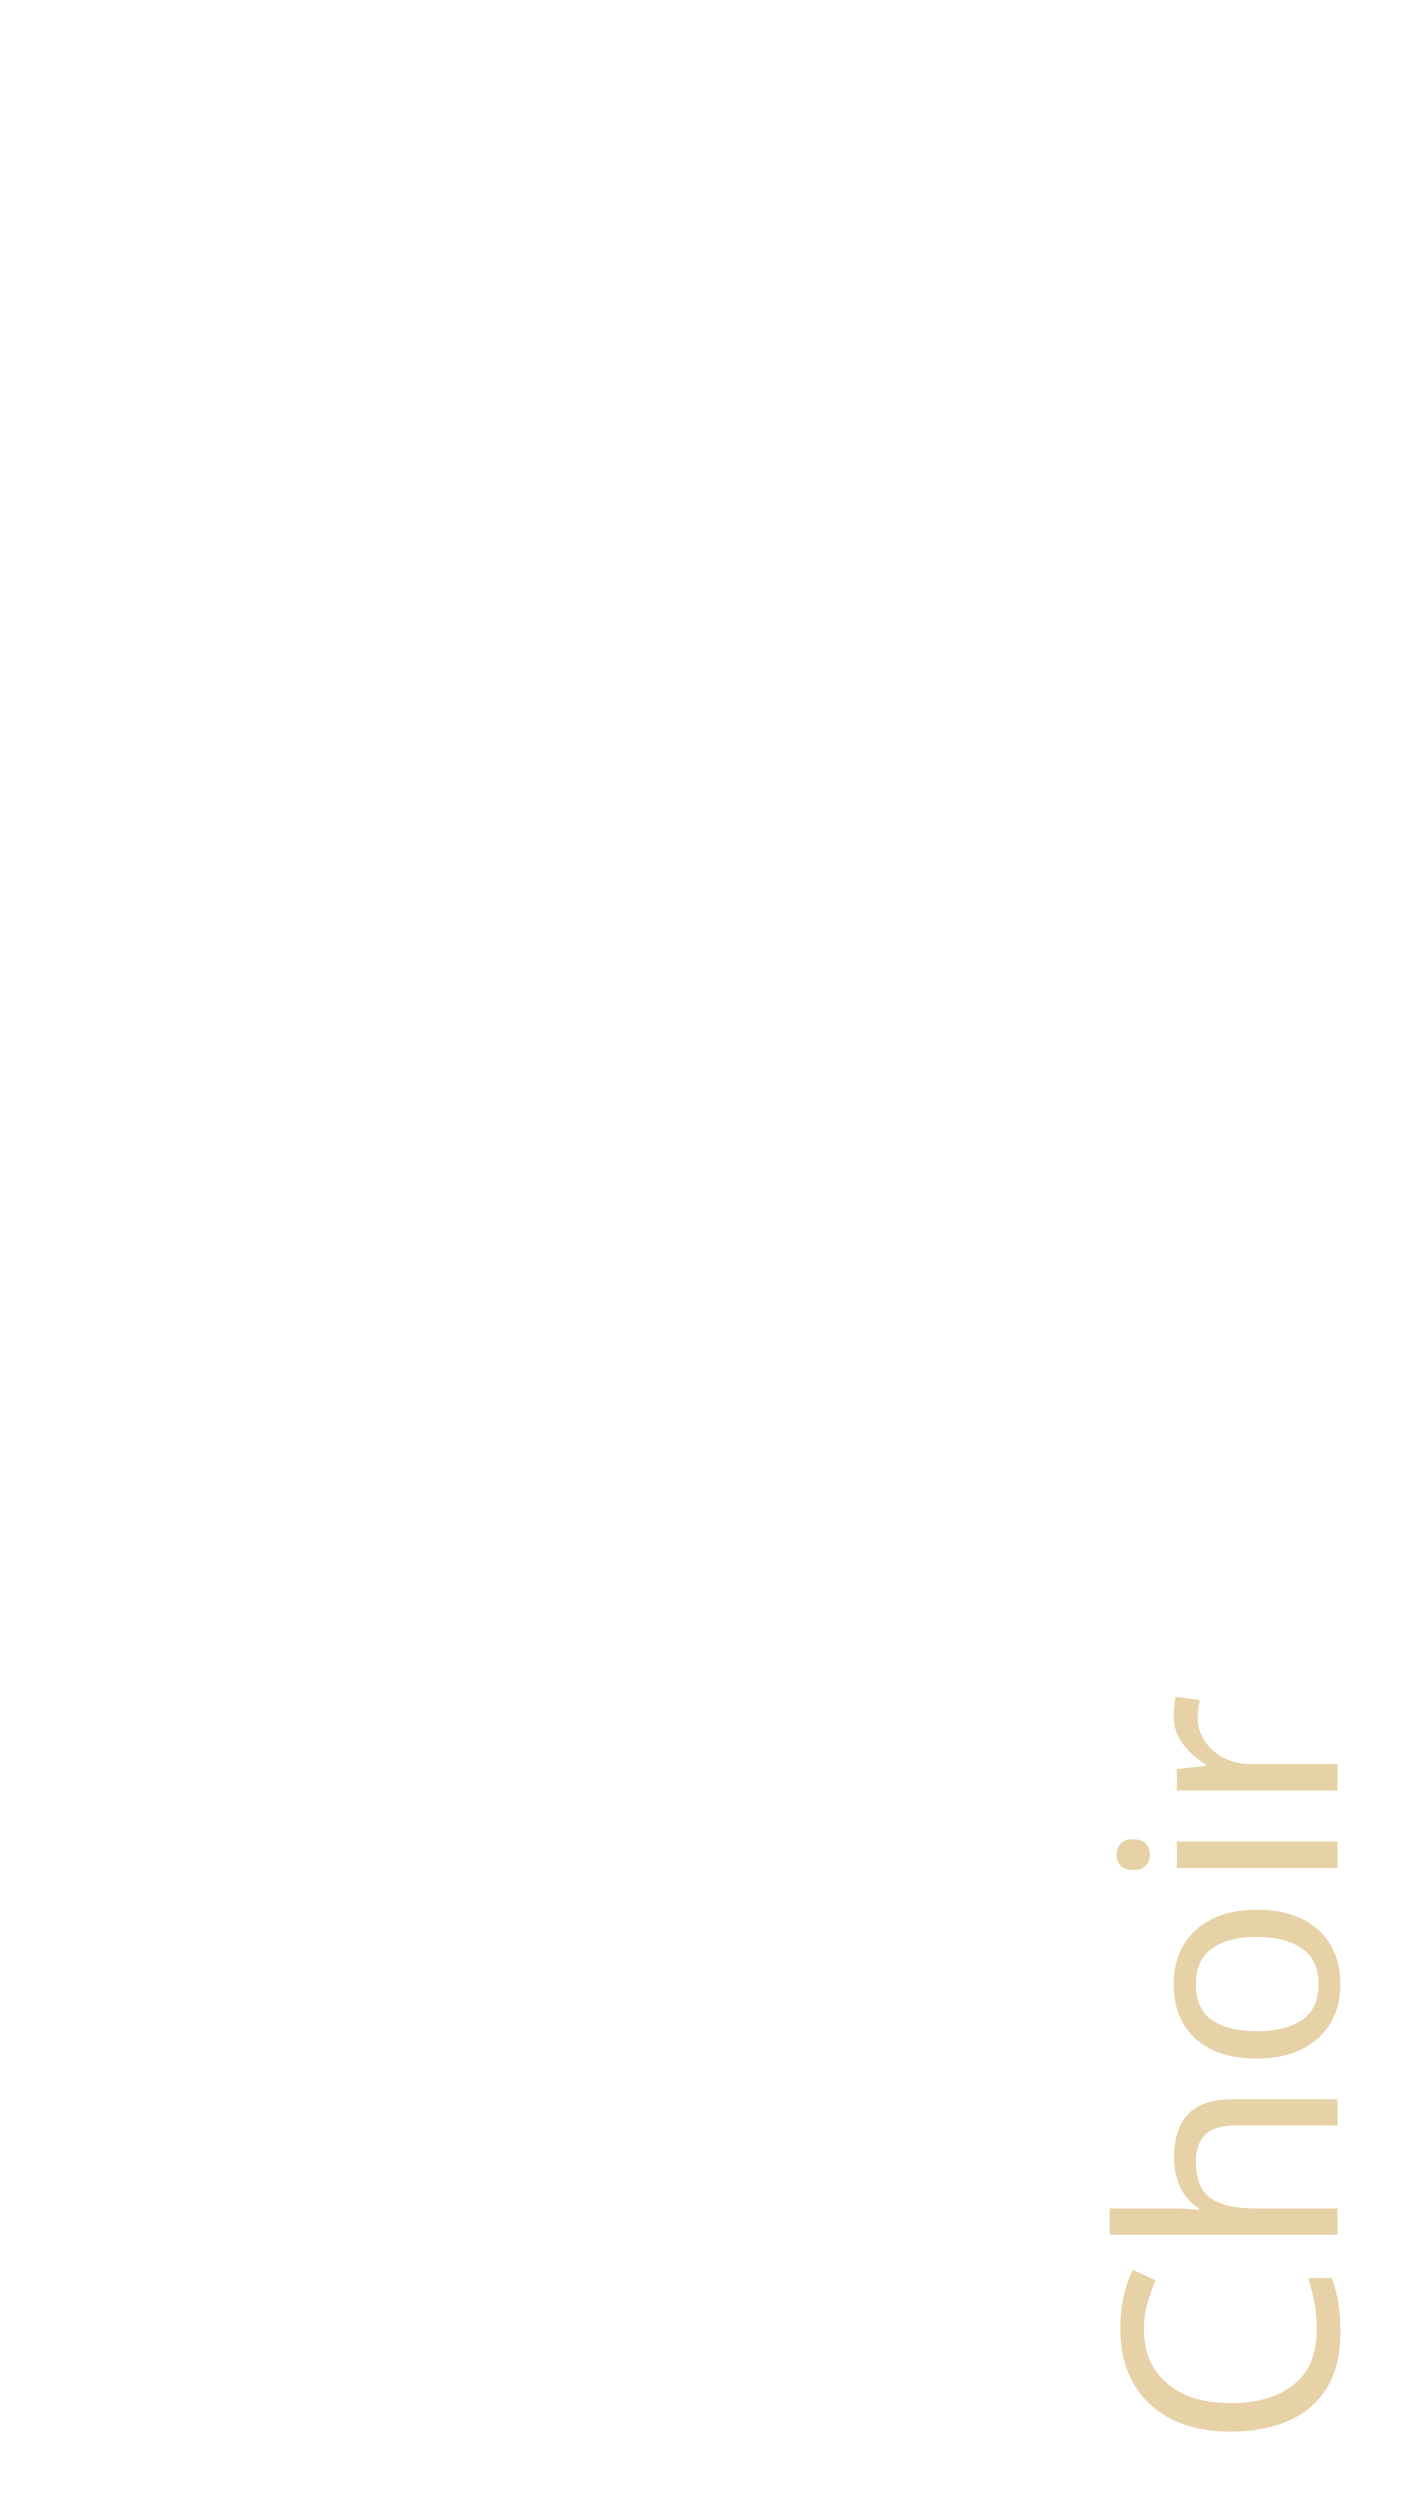
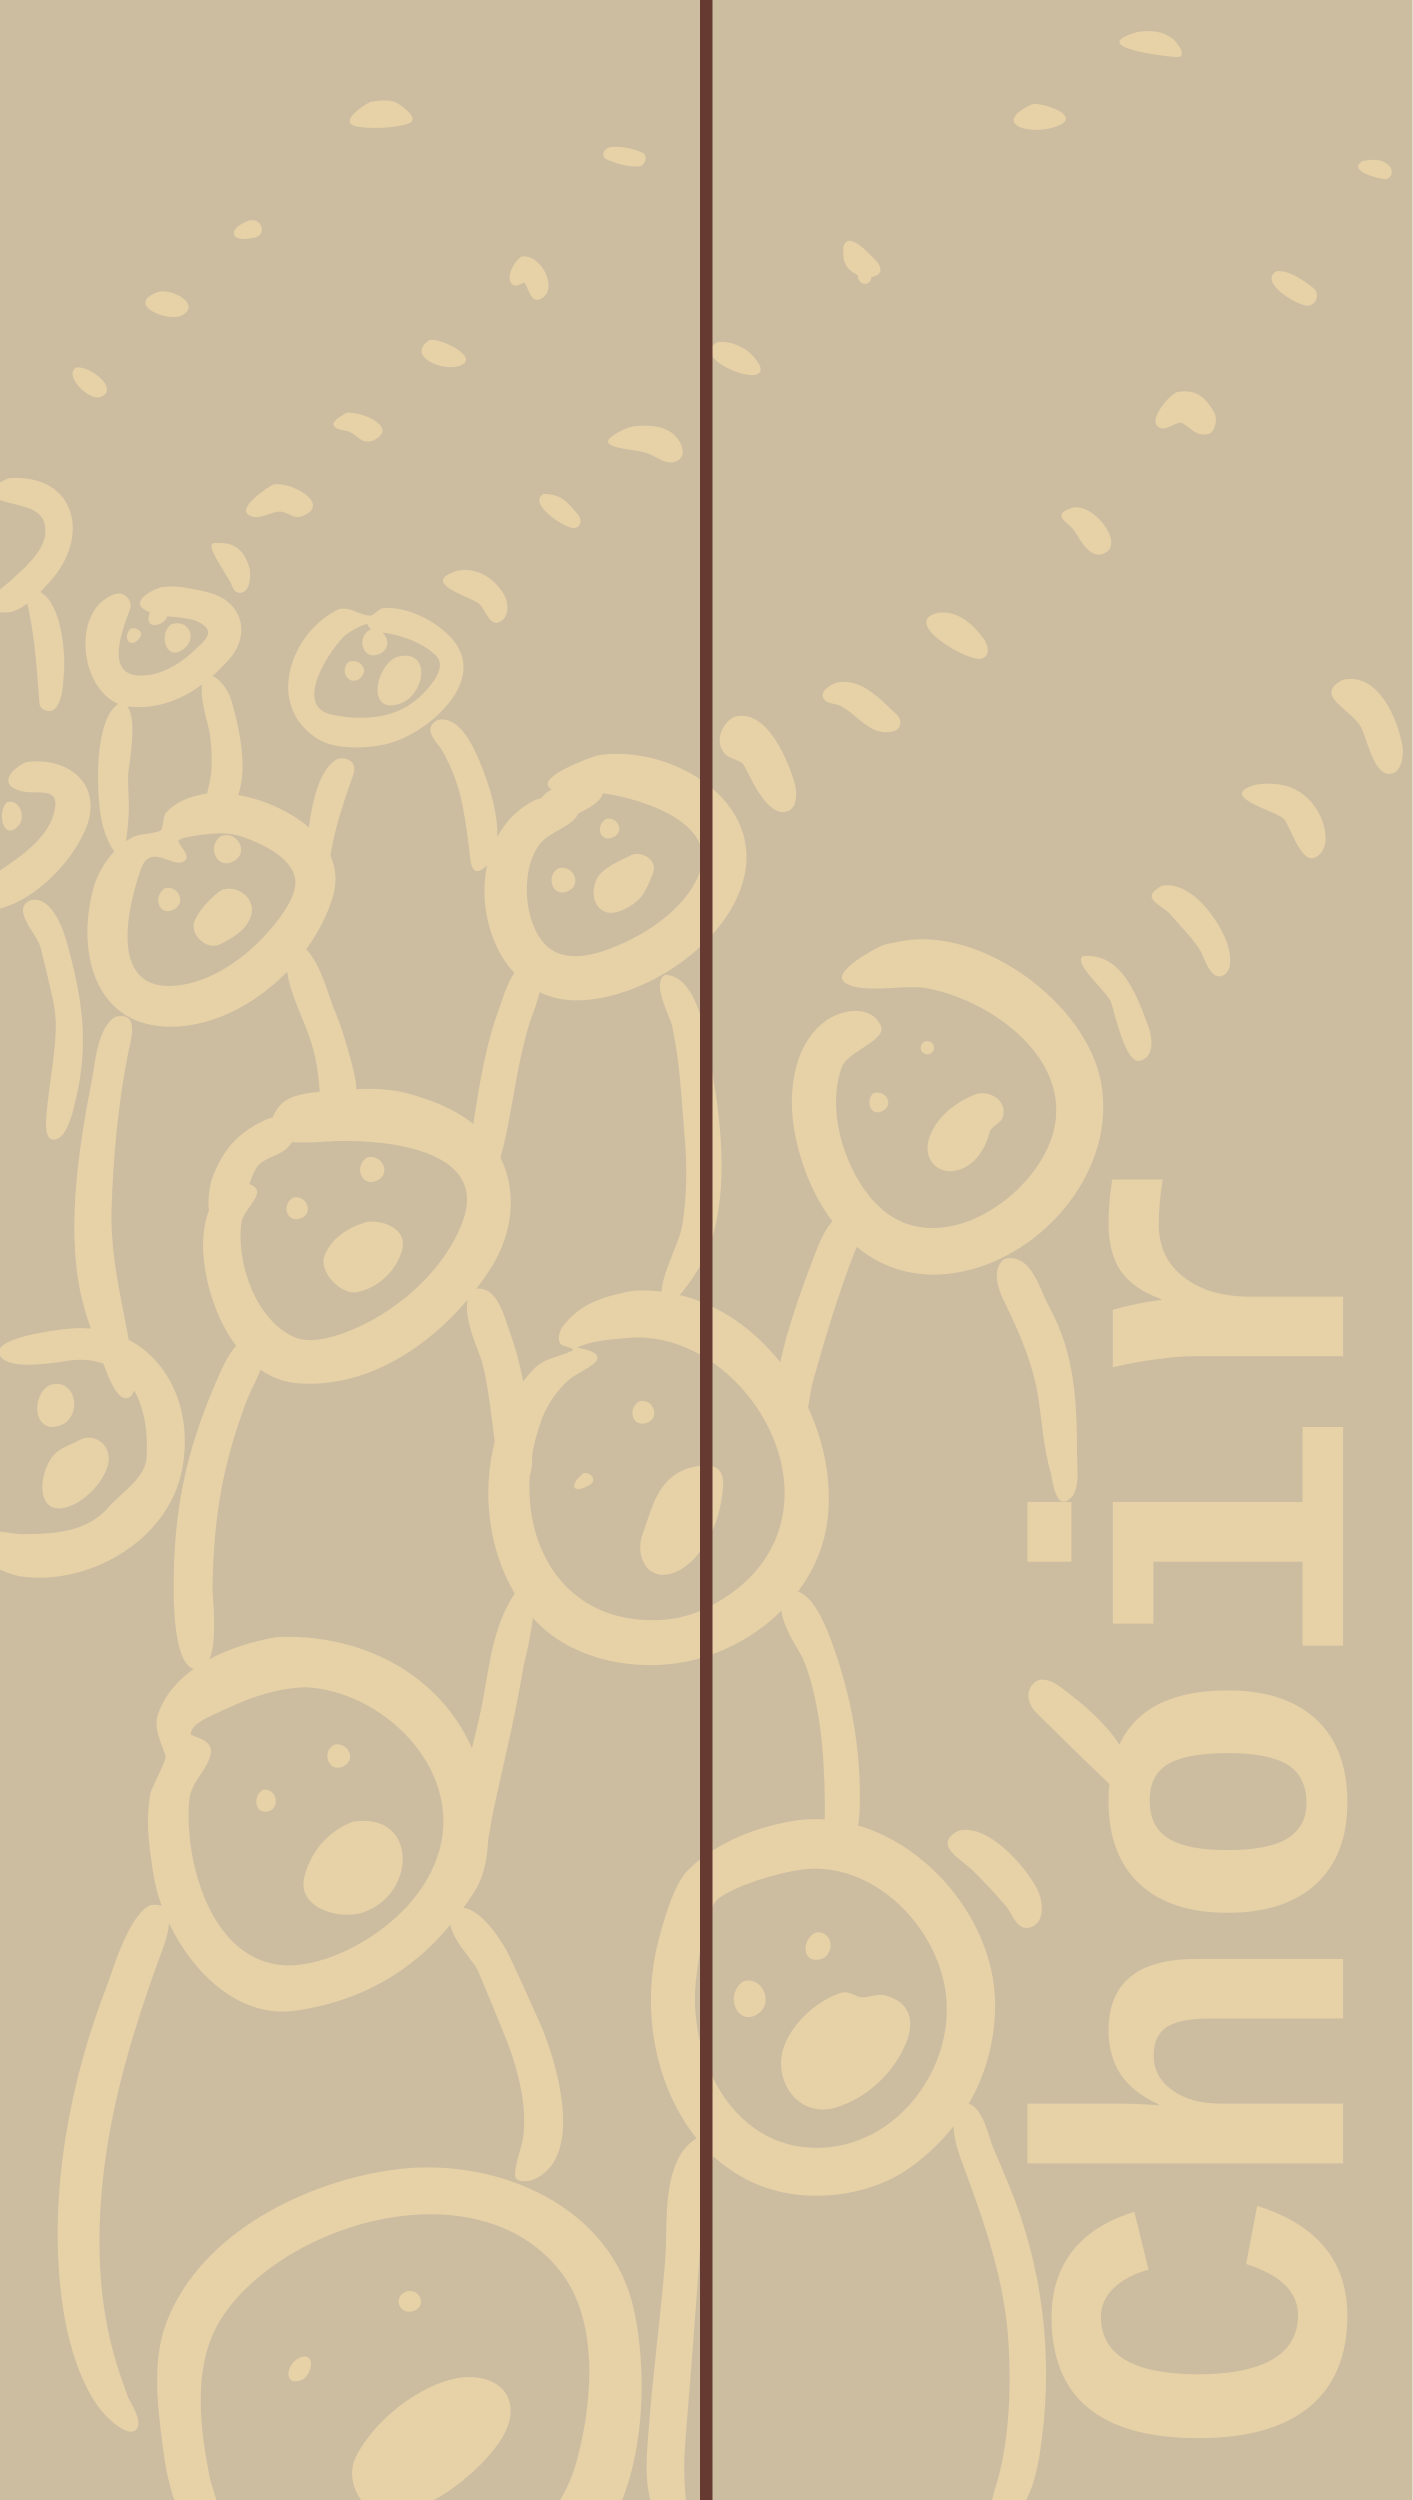
- <svg xmlns="http://www.w3.org/2000/svg" width="113" height="200" viewBox="0 0 113 200">
-   <g style="display:none">
-     <line x1="56.5" y1="0" x2="56.5" y2="200" stroke="#ff00ff" stroke-width="1" />
+ <svg xmlns="http://www.w3.org/2000/svg" data-vector95-version="1.4.2" data-vector95-format="4" width="113" height="200" viewBox="0 0 113 200">
+   <g id="layer-72a8e71e-5d89-42e3-986f-7064af97acac" data-name="background" data-locked="false">
+     <rect x="0" y="0" width="113" height="200" fill="#ccbda1" stroke="none" stroke-width="0" />
  </g>
-   <g>
-     <text x="-196" y="107" transform="rotate(-90)" font-family="sans-serif" font-size="24" fill="#e7d1a7">Choir</text>
+   <g id="layer-65b18520-91ab-4192-94d6-ba0c1017cad0" data-name="logo" data-locked="false">
+     <path d="M13.32 185.783C16.099 178.499 24.775 174.353 32.014 173.512C39.861 172.649 48.902 176.475 50.715 184.783C52.287 191.99 51.313 205.002 42.264 207.122C40.468 207.543 38.571 207.458 36.764 207.151C36.683 207.137 36.587 207.122 36.479 207.105C35.31 206.92 32.781 206.52 32.936 205.283C33.02 204.613 33.933 204.579 34.758 204.549C35.031 204.539 35.294 204.529 35.514 204.497C37.785 204.166 39.927 203.824 42.014 202.797C44.185 201.728 45.571 198.993 46.164 196.783C47.398 192.178 47.974 185.631 44.764 181.624C38.158 173.377 22.98 177.648 17.83 185.283C15.277 189.069 15.983 194.301 16.85 198.533C16.852 198.541 16.864 198.577 16.885 198.639C17.168 199.47 18.98 204.8 16.014 203.007C13.591 201.542 13.129 196.631 12.843 194.283C12.509 191.537 12.31 188.432 13.32 185.783Z" fill="#e7d1a7" stroke="none" stroke-width="0" opacity="1" fill-rule="nonzero" fill-opacity="1" />
+     <path d="M80.296 104.033C79.85 103.122 79.292 101.522 80.342 100.726C82.041 100.265 82.836 102.099 83.457 103.534C83.62 103.911 83.772 104.26 83.924 104.533C86.028 108.297 86.162 112.377 86.163 116.533C86.163 116.692 86.172 116.878 86.181 117.082C86.229 118.117 86.298 119.588 85.342 120.076C84.551 120.48 84.263 118.903 84.122 118.132C84.093 117.974 84.071 117.849 84.051 117.783C83.502 115.919 83.376 113.956 83.099 112.033C82.69 109.194 81.544 106.582 80.296 104.033Z" fill="#e7d1a7" stroke="none" stroke-width="0" opacity="1" fill-rule="nonzero" fill-opacity="1" />
+     <path d="M23.987 97.49C22.843 97.822 22.54 96.26 23.487 95.786C24.582 95.608 25.155 97.151 23.987 97.49Z" fill="#e7d1a7" stroke="none" stroke-width="0" opacity="1" fill-rule="nonzero" fill-opacity="1" />
+     <path d="M30.111 94.473C28.867 94.986 28.313 93.236 29.361 92.601C30.59 92.268 31.362 93.959 30.111 94.473Z" fill="#e7d1a7" stroke="none" stroke-width="0" opacity="1" fill-rule="nonzero" fill-opacity="1" />
+     <path d="M25.933 100.558C26.401 99.101 27.865 98.188 29.262 97.778C30.587 97.529 32.672 98.297 32.154 100.058C31.671 101.7 30.215 103.075 28.512 103.377C27.286 103.594 25.539 101.786 25.933 100.558Z" fill="#e7d1a7" stroke="none" stroke-width="0" opacity="1" fill-rule="nonzero" fill-opacity="1" />
+     <path d="M48.987 67.006C47.949 67.395 47.632 66.033 48.487 65.506C49.471 65.309 50.025 66.618 48.987 67.006Z" fill="#e7d1a7" stroke="none" stroke-width="0" opacity="1" fill-rule="nonzero" fill-opacity="1" />
+     <path d="M45.422 71.301C44.2 71.84 43.612 70.089 44.672 69.459C45.869 69.149 46.626 70.77 45.422 71.301Z" fill="#e7d1a7" stroke="none" stroke-width="0" opacity="1" fill-rule="nonzero" fill-opacity="1" />
+     <path d="M47.701 70.393C48.11 69.434 49.674 68.825 50.545 68.386C51.419 68.069 52.664 68.847 52.227 69.893C51.629 71.325 51.408 72.07 49.795 72.808C47.98 73.639 47.037 71.947 47.701 70.393Z" fill="#e7d1a7" stroke="none" stroke-width="0" opacity="1" fill-rule="nonzero" fill-opacity="1" />
+     <path d="M70.586 88.887C69.62 89.359 69.238 88.08 69.836 87.482C70.821 87.079 71.603 88.39 70.586 88.887Z" fill="#e7d1a7" stroke="none" stroke-width="0" opacity="1" fill-rule="nonzero" fill-opacity="1" />
+     <path d="M73.657 83.818C73.657 83.525 73.895 83.287 74.188 83.287C74.481 83.287 74.719 83.525 74.719 83.818C74.719 84.111 74.481 84.349 74.188 84.349C73.895 84.349 73.657 84.111 73.657 83.818Z" fill="#e7d1a7" stroke="none" stroke-width="0" opacity="1" fill-rule="nonzero" fill-opacity="1" />
+     <path d="M74.338 91.044C74.912 89.334 76.457 88.168 78.047 87.542C79.127 87.194 80.561 87.981 80.247 89.294C80.099 89.914 79.305 90.051 79.182 90.544C78.879 91.77 78.123 93.103 76.797 93.559C75.074 94.151 73.764 92.752 74.338 91.044Z" fill="#e7d1a7" stroke="none" stroke-width="0" opacity="1" fill-rule="nonzero" fill-opacity="1" />
+     <path d="M47.183 118.791C45.77 119.635 45.502 118.763 46.683 117.851C47.235 117.745 47.819 118.411 47.183 118.791Z" fill="#e7d1a7" stroke="none" stroke-width="0" opacity="1" fill-rule="nonzero" fill-opacity="1" />
+     <path d="M51.66 113.854C50.483 114.149 50.232 112.584 51.16 112.097C52.346 111.873 52.87 113.552 51.66 113.854Z" fill="#e7d1a7" stroke="none" stroke-width="0" opacity="1" fill-rule="nonzero" fill-opacity="1" />
+     <path d="M51.387 122.8C52.219 120.514 52.658 117.784 55.82 117.291C58.222 116.927 57.949 118.568 57.691 120.124C57.681 120.183 57.671 120.242 57.661 120.3C57.321 122.374 55.655 125.651 53.32 125.965C51.518 126.208 50.881 124.188 51.387 122.8Z" fill="#e7d1a7" stroke="none" stroke-width="0" opacity="1" fill-rule="nonzero" fill-opacity="1" />
+     <path d="M21.32 144.934C20.294 145.04 20.269 143.52 21.07 143.17C22.236 143.059 22.465 144.815 21.32 144.934Z" fill="#e7d1a7" stroke="none" stroke-width="0" opacity="1" fill-rule="nonzero" fill-opacity="1" />
+     <path d="M27.489 141.294C26.333 141.899 25.642 140.174 26.739 139.568C27.794 139.341 28.571 140.729 27.489 141.294Z" fill="#e7d1a7" stroke="none" stroke-width="0" opacity="1" fill-rule="nonzero" fill-opacity="1" />
+     <path d="M24.366 150.077C24.919 148.027 26.251 146.519 28.21 145.743C33.484 144.891 33.359 151.629 28.96 153.021C27.155 153.592 23.669 152.659 24.366 150.077Z" fill="#e7d1a7" stroke="none" stroke-width="0" opacity="1" fill-rule="nonzero" fill-opacity="1" />
+     <path d="M60.693 161.064C59.07 162.243 57.858 159.658 59.443 158.521C60.909 157.996 61.945 160.155 60.693 161.064Z" fill="#e7d1a7" stroke="none" stroke-width="0" opacity="1" fill-rule="nonzero" fill-opacity="1" />
+     <path d="M65.503 156.77C64.067 156.996 64.205 155.048 65.253 154.602C66.757 154.398 66.834 156.561 65.503 156.77Z" fill="#e7d1a7" stroke="none" stroke-width="0" opacity="1" fill-rule="nonzero" fill-opacity="1" />
+     <path d="M62.498 164.719C62.7 162.403 65.213 160.034 67.328 159.415C67.732 159.32 68.051 159.463 68.355 159.599C68.594 159.706 68.823 159.81 69.078 159.789C69.267 159.773 69.46 159.735 69.656 159.695C70.045 159.617 70.443 159.538 70.828 159.638C72.835 160.162 73.196 161.729 72.475 163.469C71.499 165.822 69.329 167.894 66.828 168.611C64.227 169.357 62.288 167.123 62.498 164.719Z" fill="#e7d1a7" stroke="none" stroke-width="0" opacity="1" fill-rule="nonzero" fill-opacity="1" />
+     <path d="M24.059 190.431C22.605 190.914 22.89 189.015 24.059 188.577C25.352 188.18 24.933 190.141 24.059 190.431Z" fill="#e7d1a7" stroke="none" stroke-width="0" opacity="1" fill-rule="nonzero" fill-opacity="1" />
+     <path d="M33.163 184.85C32.142 185.304 31.289 183.955 32.413 183.35C33.476 182.932 34.235 184.373 33.163 184.85Z" fill="#e7d1a7" stroke="none" stroke-width="0" opacity="1" fill-rule="nonzero" fill-opacity="1" />
+     <path d="M28.486 196.518C29.904 193.669 33.464 190.849 36.565 190.248C40.057 189.691 42.055 192.093 40.065 195.193C38.469 197.677 34.585 200.763 31.565 201.156C29.155 201.47 27.43 198.638 28.486 196.518Z" fill="#e7d1a7" stroke="none" stroke-width="0" opacity="1" fill-rule="nonzero" fill-opacity="1" />
+     <path d="M87.93 78.926C87.081 77.972 86.056 76.819 86.646 76.494C89.654 76.204 90.882 79.475 91.763 81.823C91.794 81.906 91.825 81.988 91.855 82.069C92.19 82.957 92.412 84.616 91.146 84.872C90.246 85.054 89.51 82.397 89.106 80.938C88.988 80.514 88.899 80.19 88.842 80.069C88.724 79.818 88.348 79.396 87.93 78.926Z" fill="#e7d1a7" stroke="none" stroke-width="0" opacity="1" fill-rule="nonzero" fill-opacity="1" />
+     <path d="M92.926 72.575C92.21 72.07 91.545 71.601 92.982 70.853C95.242 70.494 97.286 73.322 98.056 75.144C98.354 75.85 98.816 77.741 97.732 78.077C97.01 78.3 96.581 77.299 96.266 76.562C96.161 76.317 96.069 76.101 95.982 75.97C95.308 74.943 94.42 74.075 93.619 73.144C93.443 72.94 93.181 72.755 92.926 72.575Z" fill="#e7d1a7" stroke="none" stroke-width="0" opacity="1" fill-rule="nonzero" fill-opacity="1" />
+     <path d="M101.434 64.851C99.981 64.223 98.145 63.43 100.453 62.776C102.547 62.463 104.323 63.015 105.453 64.952C106.031 65.943 106.528 67.958 105.203 68.598C104.409 68.981 103.742 67.558 103.245 66.497C103.032 66.042 102.85 65.654 102.703 65.503C102.529 65.324 102.012 65.101 101.434 64.851Z" fill="#e7d1a7" stroke="none" stroke-width="0" opacity="1" fill-rule="nonzero" fill-opacity="1" />
+     <path d="M107.648 56.854C106.658 55.99 105.783 55.226 107.432 54.381C110.255 53.763 111.819 57.494 112.196 59.685C112.298 60.28 112.182 61.609 111.432 61.861C110.318 62.234 109.728 60.508 109.29 59.229C109.143 58.797 109.012 58.417 108.885 58.185C108.623 57.705 108.122 57.268 107.648 56.854Z" fill="#e7d1a7" stroke="none" stroke-width="0" opacity="1" fill-rule="nonzero" fill-opacity="1" />
+     <path d="M58.067 60.38C57.107 59.442 57.684 57.88 58.731 57.352C61.377 56.597 63.059 60.927 63.567 62.63C63.756 63.261 63.835 64.555 63.052 64.88C61.655 65.46 60.406 62.976 59.788 61.749C59.654 61.483 59.55 61.276 59.481 61.172C59.23 60.798 58.417 60.722 58.067 60.38Z" fill="#e7d1a7" stroke="none" stroke-width="0" opacity="1" fill-rule="nonzero" fill-opacity="1" />
+     <path d="M65.984 56.012C65.374 55.389 66.506 54.704 66.984 54.602C68.685 54.264 70.062 55.574 71.242 56.697C71.41 56.856 71.574 57.012 71.734 57.159C72.178 57.566 72.138 58.315 71.484 58.498C70.26 58.841 69.344 58.077 68.472 57.35C68.058 57.005 67.655 56.669 67.234 56.462C66.851 56.274 66.288 56.322 65.984 56.012Z" fill="#e7d1a7" stroke="none" stroke-width="0" opacity="1" fill-rule="nonzero" fill-opacity="1" />
+     <path d="M78.467 52.696C77.362 52.942 72.045 49.782 74.967 49.044C76.507 48.758 77.799 49.882 78.678 51.074C79.04 51.565 79.314 52.508 78.467 52.696Z" fill="#e7d1a7" stroke="none" stroke-width="0" opacity="1" fill-rule="nonzero" fill-opacity="1" />
+     <path d="M85.438 41.929C84.925 41.474 84.467 41.068 85.751 40.637C87.463 40.125 90.138 43.638 88.251 44.303C87.294 44.641 86.623 43.55 86.169 42.81C86.077 42.661 85.994 42.526 85.919 42.42C85.798 42.248 85.615 42.086 85.438 41.929Z" fill="#e7d1a7" stroke="none" stroke-width="0" opacity="1" fill-rule="nonzero" fill-opacity="1" />
+     <path d="M92.898 34.258C91.584 33.895 93.449 31.643 94.148 31.375C95.627 31.076 96.424 31.75 97.148 33.012C97.414 33.475 97.248 34.581 96.648 34.726C95.977 34.888 95.537 34.549 95.075 34.194C94.937 34.088 94.797 33.981 94.648 33.885C94.417 33.735 94.096 33.887 93.765 34.043C93.465 34.184 93.156 34.329 92.898 34.258Z" fill="#e7d1a7" stroke="none" stroke-width="0" opacity="1" fill-rule="nonzero" fill-opacity="1" />
+     <path d="M13.936 72.74C12.749 73.425 12.162 71.728 13.186 71.06C14.224 70.794 14.937 72.162 13.936 72.74Z" fill="#e7d1a7" stroke="none" stroke-width="0" opacity="1" fill-rule="nonzero" fill-opacity="1" />
+     <path d="M18.669 68.91C17.31 69.62 16.524 67.685 17.669 66.893C19.005 66.418 19.986 68.222 18.669 68.91Z" fill="#e7d1a7" stroke="none" stroke-width="0" opacity="1" fill-rule="nonzero" fill-opacity="1" />
+     <path d="M15.499 73.925C15.62 73.11 17.119 71.461 17.861 71.155C19.148 70.801 20.607 72.035 20.029 73.425C19.588 74.485 18.601 75.046 17.611 75.536C16.618 76.028 15.344 74.961 15.499 73.925Z" fill="#e7d1a7" stroke="none" stroke-width="0" opacity="1" fill-rule="nonzero" fill-opacity="1" />
+     <path d="M10.331 83.892C10.296 84.052 10.262 84.204 10.234 84.342C9.436 88.397 9.069 92.458 8.927 96.592C8.823 99.597 9.361 102.339 9.912 105.147C10.044 105.821 10.177 106.499 10.302 107.186C13.656 108.959 15.442 113.046 14.562 117.58C13.447 123.318 6.968 126.936 1.548 126.095C0.844 125.986 -3.792 124.338 -1.716 122.83C-1.075 122.364 -0.08 122.507 0.792 122.631C1.162 122.684 1.509 122.734 1.798 122.733C4.308 122.722 6.916 122.595 8.685 120.58C9.79 119.32 11.625 118.253 11.732 116.58C11.857 114.618 11.561 112.679 10.725 111.225C10.652 111.492 10.518 111.705 10.29 111.814C9.41 112.233 8.567 109.901 8.369 109.352C8.369 109.352 8.366 109.342 8.366 109.342C8.335 109.259 8.305 109.176 8.275 109.093C7.571 108.834 6.748 108.727 5.798 108.811C5.685 108.82 5.489 108.85 5.236 108.889C3.86 109.097 0.784 109.564 0.048 108.524C-0.977 107.073 4.22 106.446 5.192 106.329C5.237 106.324 5.272 106.319 5.298 106.316C5.981 106.238 6.639 106.232 7.266 106.292C7.075 105.729 6.894 105.164 6.732 104.592C5.145 98.985 6.279 91.867 7.363 86.342C7.584 85.217 7.812 82.02 9.29 81.329C10.978 80.993 10.603 82.673 10.331 83.892Z" fill="#e7d1a7" stroke="none" stroke-width="0" opacity="1" fill-rule="nonzero" fill-opacity="1" />
+     <path d="M4.753 114.061C2.667 114.742 2.426 111.608 4.003 110.796C6.165 110.169 6.647 113.443 4.753 114.061Z" fill="#e7d1a7" stroke="none" stroke-width="0" opacity="1" fill-rule="nonzero" fill-opacity="1" />
+     <path d="M3.628 117.619C4.256 115.847 5.147 115.864 6.617 115.084C7.901 114.722 8.938 115.85 8.654 117.119C8.348 118.484 6.923 119.984 5.617 120.484C3.466 121.306 3.038 119.284 3.628 117.619Z" fill="#e7d1a7" stroke="none" stroke-width="0" opacity="1" fill-rule="nonzero" fill-opacity="1" />
+     <path d="M28.864 54.209C28.05 55.023 27.077 53.751 27.87 52.958C28.65 52.636 29.601 53.472 28.864 54.209Z" fill="#e7d1a7" stroke="none" stroke-width="0" opacity="1" fill-rule="nonzero" fill-opacity="1" />
+     <path d="M28.578 48.972C28.915 49.111 29.248 49.249 29.651 49.247C29.876 49.247 30.298 48.691 30.651 48.657C32.579 48.469 35.041 49.743 36.259 51.219C39.04 54.587 34.117 58.663 31.151 59.461C29.563 59.888 26.881 60.037 25.401 59.103C21.144 56.415 23.268 50.503 27.151 48.716C27.727 48.622 28.155 48.798 28.578 48.972ZM30.286 52.35C29.011 52.834 28.515 51.056 29.536 50.411C29.599 50.393 29.66 50.379 29.719 50.371C29.593 50.281 29.49 50.153 29.419 49.969C29.294 49.764 28.01 50.501 27.651 50.801C26.565 51.709 23.22 56.564 26.651 57.201C29.225 57.678 31.901 57.514 33.873 55.469C34.473 54.846 35.783 53.374 34.895 52.469C33.926 51.481 32.479 50.964 31.151 50.688C30.962 50.648 30.769 50.629 30.584 50.609C31.125 51.063 31.193 52.005 30.286 52.35Z" fill="#e7d1a7" stroke="none" stroke-width="0" opacity="1" fill-rule="nonzero" fill-opacity="1" />
+     <path d="M31.961 56.309C29.332 57.167 29.994 53.352 31.711 52.567C34.572 51.761 34.063 55.622 31.961 56.309Z" fill="#e7d1a7" stroke="none" stroke-width="0" opacity="1" fill-rule="nonzero" fill-opacity="1" />
+     <path d="M37.332 47.784C36.014 47.189 34.243 46.388 36.58 45.666C38.135 45.341 39.56 46.25 40.33 47.583C40.727 48.272 40.768 49.509 39.83 49.807C39.385 49.948 39.065 49.411 38.774 48.922C38.622 48.667 38.479 48.426 38.33 48.301C38.16 48.159 37.771 47.983 37.332 47.784Z" fill="#e7d1a7" stroke="none" stroke-width="0" opacity="1" fill-rule="nonzero" fill-opacity="1" />
+     <path d="M45.975 42.238C45.289 42.379 42.127 40.263 43.475 39.517C44.859 39.533 45.314 40.072 46.225 41.146C46.536 41.512 46.567 42.116 45.975 42.238Z" fill="#e7d1a7" stroke="none" stroke-width="0" opacity="1" fill-rule="nonzero" fill-opacity="1" />
+     <path d="M50.02 34.302C50.255 34.191 50.52 34.164 50.77 34.096C51.845 33.987 53.194 34.029 54.02 34.87C54.568 35.428 55.031 36.566 54.02 36.936C53.493 37.129 52.931 36.831 52.41 36.554C52.187 36.436 51.972 36.322 51.77 36.252C51.464 36.146 50.99 36.072 50.503 35.995C49.029 35.765 47.438 35.516 50.02 34.302Z" fill="#e7d1a7" stroke="none" stroke-width="0" opacity="1" fill-rule="nonzero" fill-opacity="1" />
+     <path d="M60.388 29.988C59.098 30.2 55.45 28.404 57.388 27.379C58.361 27.219 59.583 27.754 60.227 28.463C60.504 28.768 61.392 29.822 60.388 29.988Z" fill="#e7d1a7" stroke="none" stroke-width="0" opacity="1" fill-rule="nonzero" fill-opacity="1" />
+     <path d="M11.141 51.083C10.479 51.922 9.751 51.108 10.412 50.313C10.89 50.121 11.589 50.516 11.141 51.083Z" fill="#e7d1a7" stroke="none" stroke-width="0" opacity="1" fill-rule="nonzero" fill-opacity="1" />
+     <path d="M18.535 56.113C19.115 58.175 19.845 61.327 19.055 63.607C21.038 63.955 23.174 64.861 24.706 66.194C25.006 63.919 25.643 61.304 27.081 60.689C27.905 60.566 28.583 61.029 28.256 61.981C27.502 64.169 26.784 66.19 26.434 68.446C26.875 69.448 26.985 70.573 26.612 71.794C26.175 73.226 25.444 74.637 24.499 75.934C25.687 77.197 26.237 79.54 26.713 80.7C26.95 81.277 27.186 81.856 27.373 82.45C27.712 83.524 28.028 84.606 28.292 85.7C28.39 86.109 28.484 86.625 28.514 87.137C29.98 87.05 31.472 87.136 32.884 87.548C34.398 87.99 35.803 88.513 37.134 89.385C37.391 89.553 37.633 89.729 37.862 89.914C38.351 86.831 38.816 83.689 39.912 80.752C40.084 80.29 40.499 78.77 41.142 77.842C39.139 75.663 38.335 72.218 38.97 69.218C38.839 69.354 38.69 69.476 38.521 69.58C37.749 70.058 37.636 68.911 37.591 68.451C37.589 68.436 37.588 68.422 37.587 68.409C37.477 67.321 37.317 66.237 37.132 65.159C37.061 64.741 36.986 64.322 36.89 63.909C36.59 62.613 36.084 61.323 35.438 60.159C35.331 59.966 35.182 59.767 35.032 59.565C34.52 58.881 33.99 58.172 35.021 57.594C36.499 57.261 37.534 59.097 38.034 60.159C38.65 61.467 39.89 64.578 39.782 66.96C40.441 65.728 41.426 64.691 42.762 64.023C42.863 63.973 43.052 63.916 43.292 63.865C43.507 63.574 43.797 63.342 44.121 63.149C44.084 63.125 44.047 63.098 44.012 63.071C42.823 62.139 47.355 60.571 47.762 60.438C53.183 59.501 60.912 63.606 59.564 70.014C58.421 75.442 51.369 80.085 46.012 80.029C44.96 80.018 44.012 79.782 43.174 79.374C43 80.125 42.71 80.89 42.53 81.364C42.465 81.537 42.414 81.671 42.389 81.752C41.421 84.853 41.08 88.09 40.385 91.252C40.317 91.56 40.198 92.05 40.03 92.583C41.386 95.302 41.056 98.649 39.25 101.48C38.897 102.033 38.515 102.579 38.105 103.113C39.554 102.866 40.2 104.817 40.591 105.996C40.644 106.158 40.693 106.306 40.739 106.431C41.242 107.817 41.597 109.154 41.858 110.514C42.11 110.181 42.38 109.862 42.667 109.56C43.59 108.584 44.699 108.604 45.762 108.06C45.992 107.941 45.632 107.829 45.304 107.727C45.112 107.668 44.932 107.612 44.885 107.56C44.531 107.161 44.769 106.435 45.062 106.06C46.504 104.206 48.365 103.712 50.553 103.271C51.363 103.215 52.157 103.239 52.93 103.333C52.939 102.523 53.422 101.301 53.865 100.179C54.186 99.367 54.486 98.607 54.57 98.094C54.948 95.794 54.98 93.414 54.783 91.094C54.474 87.453 54.42 85.207 53.777 82.094C53.735 81.89 53.606 81.571 53.454 81.197C53.004 80.089 52.357 78.497 53.211 77.98C55.572 78.121 56.256 81.919 56.578 83.594C57.473 88.25 58.37 93.869 57.092 98.594C56.624 100.326 55.822 101.799 54.711 103.199C54.711 103.199 54.696 103.218 54.696 103.218C54.632 103.299 54.517 103.444 54.376 103.597C57.567 104.375 60.345 106.366 62.416 108.982C63.06 106.046 64.098 103.211 65.164 100.409C65.502 99.521 65.921 98.473 66.587 97.701C65.181 95.836 64.194 93.515 63.664 91.059C62.993 87.95 63.251 83.845 65.948 81.749C67.208 80.77 69.656 80.288 70.463 82.059C70.756 82.701 69.871 83.285 68.965 83.881C68.27 84.338 67.563 84.804 67.371 85.309C66.023 88.845 67.627 93.861 70.198 96.411C74.611 100.791 81.68 96.563 83.827 91.809C86.71 85.427 79.797 80.149 74.198 79.065C73.436 78.918 72.463 78.972 71.473 79.028C70.057 79.107 68.608 79.189 67.698 78.683C66.162 77.83 70.345 75.69 70.698 75.59C71.189 75.451 71.698 75.382 72.198 75.278C78.595 74.154 86.89 80.264 88.077 86.559C89.389 93.516 83.568 100.391 76.948 101.735C73.556 102.423 70.728 101.551 68.537 99.751C68.465 99.912 68.403 100.051 68.362 100.159C67.055 103.574 66.044 106.908 65.061 110.409C64.874 111.076 64.784 111.855 64.647 112.604C65.962 115.424 66.559 118.566 66.203 121.56C65.948 123.699 65.093 125.658 63.838 127.333C65.296 127.775 66.361 130.834 66.706 131.824C66.706 131.824 66.72 131.865 66.72 131.865C68.119 135.876 68.84 139.856 68.784 144.115C68.776 144.702 68.754 145.376 68.648 146.037C74.764 147.846 79.721 154.219 79.608 160.622C79.558 163.421 78.821 166.026 77.497 168.305C78.68 168.676 79.088 170.983 79.474 171.864C79.909 172.859 80.324 173.861 80.737 174.864C83.374 181.258 84.238 188.258 83.346 195.114C83.102 196.989 82.571 201.095 80.164 201.758C78.591 202.191 79.473 199.492 79.71 198.765C79.733 198.695 79.75 198.644 79.758 198.614C80.746 195.133 80.887 191.214 80.69 187.614C80.401 182.341 78.724 177.76 76.914 172.838C76.666 172.163 76.293 171.074 76.284 170.096C75.312 171.339 74.143 172.455 72.798 173.416C71.062 174.655 68.904 175.364 66.798 175.583C62.783 176.001 59.513 174.741 57.083 172.512C57.053 172.59 57.022 172.668 56.991 172.746C56.894 172.988 56.8 173.226 56.737 173.44C56.461 174.391 56.271 175.964 56.207 176.94C55.801 183.103 55.314 189.269 54.816 195.44C54.655 197.431 54.758 199.221 54.993 201.19C55.002 201.272 55.019 201.37 55.038 201.479C55.141 202.079 55.3 203 54.618 203.208C53.709 203.486 53.128 202.45 52.757 201.79C52.738 201.755 52.719 201.722 52.701 201.69C51.621 199.781 51.648 197.554 51.808 195.44C51.903 194.189 52.002 192.939 52.122 191.69C52.475 188.022 52.931 184.363 53.226 180.69C53.266 180.183 53.277 179.575 53.288 178.913C53.336 176.156 53.4 172.446 55.732 171.069C52.42 166.972 51.266 160.799 52.65 155.372C53.021 153.915 53.854 150.797 55.027 149.622C57.291 147.353 60.681 146.084 63.798 145.62C64.529 145.527 65.259 145.507 65.981 145.555C66.004 143.492 65.954 141.495 65.744 139.365C65.538 137.284 65.049 134.508 64.199 132.615C64.143 132.491 64.023 132.289 63.871 132.033C63.403 131.242 62.632 129.941 62.513 128.854C60.359 130.997 57.504 132.48 54.553 132.995C50.748 133.661 46.203 132.815 43.303 130.121C43.068 129.902 42.843 129.674 42.627 129.436C42.475 130.801 42.115 132.312 41.952 132.995C41.909 133.179 41.879 133.303 41.872 133.347C41.236 137.243 40.305 140.989 39.466 144.847C39.316 145.538 39.223 146.337 39.061 147.113C38.995 148.601 38.708 150.125 38.01 151.236C37.708 151.717 37.397 152.182 37.076 152.629C38.555 152.787 40.218 155.348 40.742 156.466C41.596 158.29 42.434 160.121 43.243 161.966C44.416 164.644 46.927 172.621 42.642 174.377C42.266 174.531 41.174 174.657 41.199 173.966C41.238 172.882 41.775 171.819 41.885 170.716C42.097 168.615 41.628 166.448 40.974 164.466C40.836 164.045 40.689 163.627 40.524 163.216C39.785 161.377 39.033 159.542 38.262 157.716C38.134 157.413 37.824 157.003 37.474 156.54C36.874 155.748 36.158 154.802 36.038 153.974C32.889 157.768 28.881 160.091 23.656 160.852C19.161 161.506 15.426 157.842 13.525 153.868C13.459 154.818 13.002 155.994 12.743 156.659C12.689 156.796 12.645 156.911 12.613 156.999C10.696 162.346 9.093 167.59 8.361 173.249C7.72 178.21 7.748 183.391 9.078 188.249C9.402 189.433 9.82 190.59 10.226 191.749C10.245 191.802 10.305 191.91 10.386 192.055C10.74 192.69 11.483 194.023 10.789 194.455C10.144 194.857 8.885 193.671 8.539 193.326C6.898 191.694 5.872 188.674 5.385 186.499C5.182 185.591 5.038 184.671 4.921 183.749C3.88 175.496 5.581 166.434 8.6 158.749C8.865 158.074 10.277 153.13 12.039 152.413C12.421 152.354 12.716 152.382 12.938 152.476C12.627 151.626 12.405 150.783 12.282 149.986C11.911 147.584 11.637 145.794 12.03 143.486C12.063 143.29 12.306 142.777 12.566 142.228C12.918 141.485 13.302 140.675 13.245 140.486C13.178 140.267 13.091 140.033 13 139.789C12.695 138.972 12.35 138.047 12.612 137.236C13.117 135.676 14.179 134.451 15.51 133.505C13.827 133.139 13.897 127.51 13.9 127.272C13.9 127.272 13.9 127.265 13.9 127.265C13.85 121.02 14.835 116.196 17.303 110.515C17.691 109.621 18.175 108.462 18.886 107.665C17.27 105.503 16.397 102.572 16.262 100.23C16.202 99.202 16.29 97.913 16.718 96.827C16.576 95.914 16.825 94.658 16.98 94.247C17.88 91.862 19.119 90.512 21.47 89.489C21.589 89.45 21.704 89.42 21.815 89.398C21.987 88.938 22.296 88.496 22.634 88.203C23.268 87.653 24.48 87.439 25.581 87.339C25.47 86.058 25.367 84.801 24.835 83.2C24.228 81.376 23.26 79.641 22.972 77.741C20.685 80.086 17.684 81.787 14.616 82.089C7.865 82.753 5.973 76.612 7.477 71.044C7.748 70.038 8.358 68.948 9.147 68.104C9.12 68.081 9.095 68.054 9.075 68.023C8.5 67.17 8.184 66.109 8.033 65.093C7.744 63.148 7.515 57.664 9.456 56.309C6.31 54.98 5.722 48.689 9.2 47.526C9.928 47.283 10.664 48.038 10.393 48.759C10.393 48.759 10.367 48.827 10.367 48.827C9.659 50.711 8.213 54.554 11.95 53.994C13.291 53.793 14.619 52.943 15.569 52.009C15.632 51.947 15.71 51.877 15.794 51.801C16.284 51.36 16.996 50.719 16.45 50.159C15.736 49.429 14.537 49.43 13.4 49.305C13.318 49.539 13.126 49.761 12.826 49.894C11.94 50.284 11.698 49.601 12.002 49.002C11.804 48.922 11.618 48.822 11.45 48.694C10.53 47.997 12.373 47.074 12.95 46.974C13.649 46.891 14.249 46.891 14.95 47.037C15.647 47.183 16.712 47.324 17.45 47.665C19.59 48.656 19.881 51.03 18.318 52.759C17.893 53.23 17.45 53.675 16.988 54.084C17.725 54.381 18.332 55.392 18.535 56.113ZM10.347 61.185C10.291 61.601 10.247 61.927 10.246 62.093C10.242 62.527 10.258 62.962 10.275 63.397C10.297 63.962 10.318 64.528 10.294 65.093C10.263 65.827 10.186 66.559 10.085 67.287C10.258 67.168 10.435 67.062 10.616 66.973C11.279 66.645 12.286 66.748 12.866 66.426C13.052 66.323 13.04 65.305 13.262 65.044C14.048 64.123 15.228 63.721 16.366 63.511C16.432 63.502 16.499 63.494 16.567 63.487C16.7 62.864 16.898 62.269 16.925 61.363C16.954 60.412 16.917 59.578 16.766 58.613C16.738 58.433 16.668 58.157 16.585 57.828C16.355 56.921 16.022 55.605 16.169 54.751C14.531 55.973 12.655 56.707 10.45 56.547C10.356 56.54 10.263 56.529 10.173 56.514C10.867 57.339 10.537 59.78 10.347 61.185ZM43.833 75.764C45.031 76.805 46.872 76.555 48.262 76.087C51.231 75.087 54.855 72.854 55.99 69.764C57.46 65.761 51.176 63.854 48.234 63.464C48.194 63.646 48.069 63.854 47.832 64.091C47.513 64.41 46.898 64.768 46.264 65.081C45.805 66.113 44.02 66.522 43.262 67.429C41.578 69.442 41.817 74.012 43.833 75.764ZM14.269 67.294C14.294 67.413 14.409 67.578 14.536 67.761C14.835 68.192 15.201 68.72 14.616 68.963C14.282 69.102 13.854 68.948 13.409 68.788C12.604 68.498 11.74 68.188 11.266 69.544C9.954 73.293 8.745 79.946 14.866 78.735C17.863 78.141 20.74 75.709 22.467 73.294C23.073 72.447 23.886 71.155 23.555 70.044C23.078 68.444 20.789 67.412 19.366 66.935C18.384 66.606 17.378 66.629 16.366 66.753C16.36 66.754 16.331 66.758 16.283 66.763C15.885 66.813 14.212 67.019 14.269 67.294ZM19.326 97.73C18.839 100.911 20.425 105.615 23.57 106.98C24.967 107.587 27.115 106.843 28.384 106.291C32.013 104.714 35.604 101.523 37.011 97.73C39.309 91.531 29.639 91.082 26.134 91.324C25.236 91.386 24.282 91.443 23.366 91.364C23.264 91.524 23.133 91.685 22.97 91.844C22.276 92.525 21.01 92.59 20.471 93.497C20.274 93.827 20.11 94.263 19.945 94.731C20.223 94.808 20.454 94.962 20.552 95.23C20.665 95.543 20.322 96.034 19.969 96.54C19.677 96.958 19.379 97.386 19.326 97.73ZM39.581 115.329C39.287 113.185 39.104 111.049 38.561 108.931C38.531 108.815 38.445 108.593 38.331 108.302C37.913 107.232 37.127 105.216 37.409 103.978C34.049 107.957 29.168 111.047 23.884 110.666C22.742 110.584 21.728 110.191 20.843 109.585C20.6 110.204 20.305 110.805 20.095 111.233C19.977 111.475 19.886 111.661 19.846 111.765C17.811 117.05 17.103 121.285 16.996 127.015C16.995 127.105 17.009 127.311 17.03 127.595C17.116 128.809 17.304 131.462 16.76 132.734C18.464 131.82 20.415 131.26 22.156 130.964C28.904 130.669 35.128 133.906 37.755 139.854C38.11 138.443 38.454 137.029 38.707 135.597C39.228 132.655 39.55 129.949 41.18 127.478C39.081 123.973 38.538 119.364 39.581 115.329ZM62.542 121.56C64.096 114.586 57.478 106.467 50.303 107.023C49.059 107.143 47.281 107.238 46.183 107.81C46.176 107.813 46.222 107.822 46.303 107.838C46.303 107.838 46.303 107.838 46.303 107.838C46.303 107.838 46.307 107.838 46.307 107.838C46.729 107.919 48.064 108.172 47.749 108.81C47.519 109.275 45.988 109.971 45.553 110.35C44.575 111.203 43.78 112.341 43.333 113.56C42.988 114.501 42.734 115.454 42.57 116.401C42.59 116.981 42.552 117.567 42.375 118.065C41.981 124.428 45.718 130.07 53.053 129.586C54.149 129.513 55.318 129.206 56.303 128.744C59.344 127.317 61.782 124.968 62.542 121.56ZM24.406 134.976C21.699 135.098 19.645 135.953 17.156 137.139C16.555 137.425 15.295 137.934 15.261 138.736C15.259 138.795 15.408 138.848 15.616 138.922C16.124 139.103 16.984 139.41 16.861 140.236C16.656 141.604 15.28 142.49 15.143 143.986C14.681 149.017 17.046 157.701 23.656 157.21C25.227 157.093 26.927 156.47 28.32 155.736C31.394 154.116 34.23 151.392 35.162 147.986C36.976 141.354 30.505 135.236 24.406 134.976ZM66.298 171.779C71.996 171.208 76.188 165.469 75.707 159.872C75.224 154.245 69.837 148.752 64.048 149.576C62.101 149.872 59.111 150.743 57.548 151.822C56.364 152.639 55.928 156.606 55.742 157.872C54.765 164.502 58.733 172.536 66.298 171.779Z" fill="#e7d1a7" stroke="none" stroke-width="0" opacity="1" fill-rule="nonzero" fill-opacity="1" />
+     <path d="M14.472 52.063C13.189 52.788 12.708 50.597 13.722 49.928C15.189 49.485 15.902 51.255 14.472 52.063Z" fill="#e7d1a7" stroke="none" stroke-width="0" opacity="1" fill-rule="nonzero" fill-opacity="1" />
+     <path d="M17.857 45.61C17.282 44.681 16.67 43.691 17.037 43.46C18.527 43.306 19.399 43.784 19.908 45.257C20.107 45.834 20.082 47.3 19.287 47.424C18.999 47.469 18.712 47.282 18.622 47.007C18.511 46.668 18.19 46.149 17.857 45.61Z" fill="#e7d1a7" stroke="none" stroke-width="0" opacity="1" fill-rule="nonzero" fill-opacity="1" />
+     <path d="M20.11 41.308C18.625 40.797 21.512 38.899 21.86 38.769C23.314 38.474 26.647 40.392 24.11 41.318C23.749 41.45 23.418 41.294 23.092 41.142C22.848 41.027 22.608 40.914 22.36 40.925C22.1 40.937 21.807 41.034 21.505 41.134C21.032 41.291 20.537 41.455 20.11 41.308Z" fill="#e7d1a7" stroke="none" stroke-width="0" opacity="1" fill-rule="nonzero" fill-opacity="1" />
+     <path d="M27.709 34.47C26.211 34.229 26.437 33.747 27.709 33.031C28.754 32.844 31.951 34.139 29.959 35.187C29.308 35.529 28.911 35.218 28.508 34.904C28.263 34.713 28.016 34.52 27.709 34.47Z" fill="#e7d1a7" stroke="none" stroke-width="0" opacity="1" fill-rule="nonzero" fill-opacity="1" />
+     <path d="M36.863 29.231C35.523 29.821 32.388 28.501 34.363 27.197C35.152 26.99 38.414 28.548 36.863 29.231Z" fill="#e7d1a7" stroke="none" stroke-width="0" opacity="1" fill-rule="nonzero" fill-opacity="1" />
+     <path d="M41.075 22.82C40.317 22.34 41.131 20.869 41.719 20.53C43.313 20.263 44.782 23.236 43.219 23.933C42.649 24.187 42.395 23.566 42.193 23.073C42.116 22.883 42.046 22.712 41.969 22.617C41.95 22.594 41.863 22.635 41.748 22.688C41.54 22.785 41.24 22.925 41.075 22.82Z" fill="#e7d1a7" stroke="none" stroke-width="0" opacity="1" fill-rule="nonzero" fill-opacity="1" />
+     <path d="M1.415 63.208C-0.283 62.571 1.293 61.245 2.165 60.956C5.592 60.54 8.383 62.871 6.785 66.477C5.554 69.257 2.455 72.331 -0.585 72.807C-1.559 72.959 -2.809 71.835 -1.835 71.004C0.161 69.298 3.639 67.773 4.339 64.977C4.729 63.417 3.875 63.404 2.851 63.389C2.372 63.382 1.857 63.374 1.415 63.208Z" fill="#e7d1a7" stroke="none" stroke-width="0" opacity="1" fill-rule="nonzero" fill-opacity="1" />
+     <path d="M2.62 74.602C2.009 73.618 1.342 72.544 2.384 72.044C4.024 71.542 5.013 74.181 5.332 75.329C6.546 79.707 7.151 83.346 6.088 87.829C5.961 88.367 5.476 91.026 4.384 91.172C3.531 91.286 3.671 89.75 3.722 89.193C3.727 89.148 3.73 89.11 3.732 89.079C3.807 88.116 3.938 87.169 4.069 86.225C4.27 84.772 4.47 83.324 4.462 81.829C4.46 81.421 4.334 80.416 4.26 80.079C3.948 78.657 3.613 77.24 3.254 75.829C3.166 75.48 2.899 75.051 2.62 74.602Z" fill="#e7d1a7" stroke="none" stroke-width="0" opacity="1" fill-rule="nonzero" fill-opacity="1" />
+     <path d="M1.511 66.009C0.401 67.344 -0.329 65.258 0.511 64.199C1.506 63.811 2.101 65.3 1.511 66.009Z" fill="#e7d1a7" stroke="none" stroke-width="0" opacity="1" fill-rule="nonzero" fill-opacity="1" />
+     <path d="M3.986 46.537C3.959 46.567 3.932 46.596 3.904 46.627C3.704 46.845 3.471 47.1 3.213 47.361C5.015 48.31 5.271 52.675 5.095 54.045C5.063 54.292 5.059 56.641 4.067 56.869C3.711 56.952 3.192 56.699 3.16 56.295C2.95 53.636 2.837 51.382 2.295 48.795C2.288 48.762 2.281 48.73 2.275 48.698C2.244 48.554 2.214 48.411 2.193 48.272C1.633 48.694 1.031 49.005 0.448 49.002C-2.177 48.988 -0.78 47.823 0.277 46.942C0.429 46.816 0.574 46.695 0.698 46.585C1.724 45.676 3.467 44.186 3.61 42.787C3.794 40.975 2.504 40.658 1.117 40.318C0.811 40.243 0.499 40.166 0.198 40.072C-1.381 39.579 -0.415 38.684 0.698 38.256C6.113 37.87 7.277 42.948 3.986 46.537Z" fill="#e7d1a7" stroke="none" stroke-width="0" opacity="1" fill-rule="nonzero" fill-opacity="1" />
+     <path d="M8.082 31.746C7.182 32.146 5.037 30.06 6.082 29.403C7.104 29.215 9.6 31.07 8.082 31.746Z" fill="#e7d1a7" stroke="none" stroke-width="0" opacity="1" fill-rule="nonzero" fill-opacity="1" />
+     <path d="M14.619 25.198C13.524 25.858 9.902 24.375 12.619 23.363C13.635 23.011 16.129 24.289 14.619 25.198Z" fill="#e7d1a7" stroke="none" stroke-width="0" opacity="1" fill-rule="nonzero" fill-opacity="1" />
+     <path d="M20.397 18.997C18.434 19.501 18.047 18.353 19.897 17.646C20.889 17.356 21.42 18.735 20.397 18.997Z" fill="#e7d1a7" stroke="none" stroke-width="0" opacity="1" fill-rule="nonzero" fill-opacity="1" />
+     <path d="M28.4 10.077C27.097 9.718 29.188 8.322 29.65 8.15C29.65 8.15 29.694 8.143 29.694 8.143C30.402 8.034 31.261 7.901 31.9 8.327C31.9 8.327 31.908 8.332 31.908 8.332C32.104 8.462 33.701 9.521 32.65 9.892C31.647 10.246 29.414 10.357 28.4 10.077Z" fill="#e7d1a7" stroke="none" stroke-width="0" opacity="1" fill-rule="nonzero" fill-opacity="1" />
+     <path d="M48.626 12.791C47.958 12.509 48.302 11.848 48.876 11.77C49.718 11.682 50.602 11.865 51.376 12.207C51.878 12.427 51.626 13.286 51.126 13.314C50.255 13.363 49.418 13.126 48.626 12.791Z" fill="#e7d1a7" stroke="none" stroke-width="0" opacity="1" fill-rule="nonzero" fill-opacity="1" />
+     <path d="M69.604 20.37C69.695 20.46 69.777 20.542 69.849 20.609C70.842 21.532 70.433 22.078 69.694 22.163C69.731 22.335 69.663 22.513 69.421 22.651C68.999 22.89 68.584 22.432 68.625 22.003C68.004 21.751 67.464 21.214 67.469 20.359C67.47 20.275 67.468 20.198 67.467 20.127C67.467 20.127 67.467 20.126 67.467 20.126C67.46 19.703 67.457 19.483 67.844 19.256C68.463 19.231 69.142 19.909 69.604 20.37Z" fill="#e7d1a7" stroke="none" stroke-width="0" opacity="1" fill-rule="nonzero" fill-opacity="1" />
+     <path d="M84.823 9.984C82.732 11 79.011 9.995 82.573 8.335C83.325 8.156 86.425 9.206 84.823 9.984Z" fill="#e7d1a7" stroke="none" stroke-width="0" opacity="1" fill-rule="nonzero" fill-opacity="1" />
+     <path d="M94.049 4.564C92.838 4.473 86.79 3.73 91.049 2.549C92.079 2.428 92.909 2.444 93.799 3.085C94.088 3.294 95.176 4.649 94.049 4.564Z" fill="#e7d1a7" stroke="none" stroke-width="0" opacity="1" fill-rule="nonzero" fill-opacity="1" />
+     <path d="M104.62 24.459C103.874 24.506 100.617 22.594 102.12 21.695C103.136 21.586 104.319 22.467 105.058 23.039C105.628 23.48 105.337 24.414 104.62 24.459Z" fill="#e7d1a7" stroke="none" stroke-width="0" opacity="1" fill-rule="nonzero" fill-opacity="1" />
+     <path d="M110.769 14.328C110.268 14.284 107.711 13.684 109.019 12.864C109.046 12.86 109.073 12.857 109.099 12.854C109.857 12.76 110.646 12.663 111.213 13.364C111.494 13.712 111.291 14.373 110.769 14.328Z" fill="#e7d1a7" stroke="none" stroke-width="0" opacity="1" fill-rule="nonzero" fill-opacity="1" />
+     <path d="M77.126 149.052C76.167 148.295 74.956 147.339 76.68 146.461C79.061 145.804 82.25 149.549 83.031 151.25C83.44 152.143 83.626 153.83 82.43 154.189C81.628 154.43 81.227 153.72 80.876 153.1C80.746 152.87 80.624 152.653 80.49 152.5C79.63 151.519 78.628 150.402 77.68 149.512C77.528 149.37 77.333 149.216 77.126 149.052Z" fill="#e7d1a7" stroke="none" stroke-width="0" opacity="1" fill-rule="nonzero" fill-opacity="1" />
+     <path d="M82.863 136.974C82.052 136.168 82.02 134.835 83.136 134.391C83.975 134.256 84.707 134.841 85.349 135.354C85.447 135.432 85.542 135.508 85.636 135.58C87.218 136.796 88.993 138.405 89.926 140.224C90.155 140.672 90.991 142.745 89.886 143.022C89.508 143.116 88.906 142.877 88.636 142.617C86.694 140.754 84.773 138.869 82.863 136.974Z" fill="#e7d1a7" stroke="none" stroke-width="0" opacity="1" fill-rule="nonzero" fill-opacity="1" />
+     <text transform="translate(-47.92176 -88.18882)  scale(1.452052 1.452052) matrix(6.123233995736766e-17 -1 1 6.123233995736766e-17 0 0)" x="-196" y="107" fill="#e7d1a7" stroke="none" stroke-width="1" font-family="Courier New, monospace" font-size="24" font-weight="bold">Choir</text>
+   </g>
+   <g id="layer-2e179eff-1f6b-428e-a3d7-ca67bb7052f7" data-name="guide" data-locked="false">
+     <line x1="56.5" y1="0" x2="56.5" y2="200" fill="#000000" stroke="#663931" stroke-width="1" />
  </g>
</svg>
